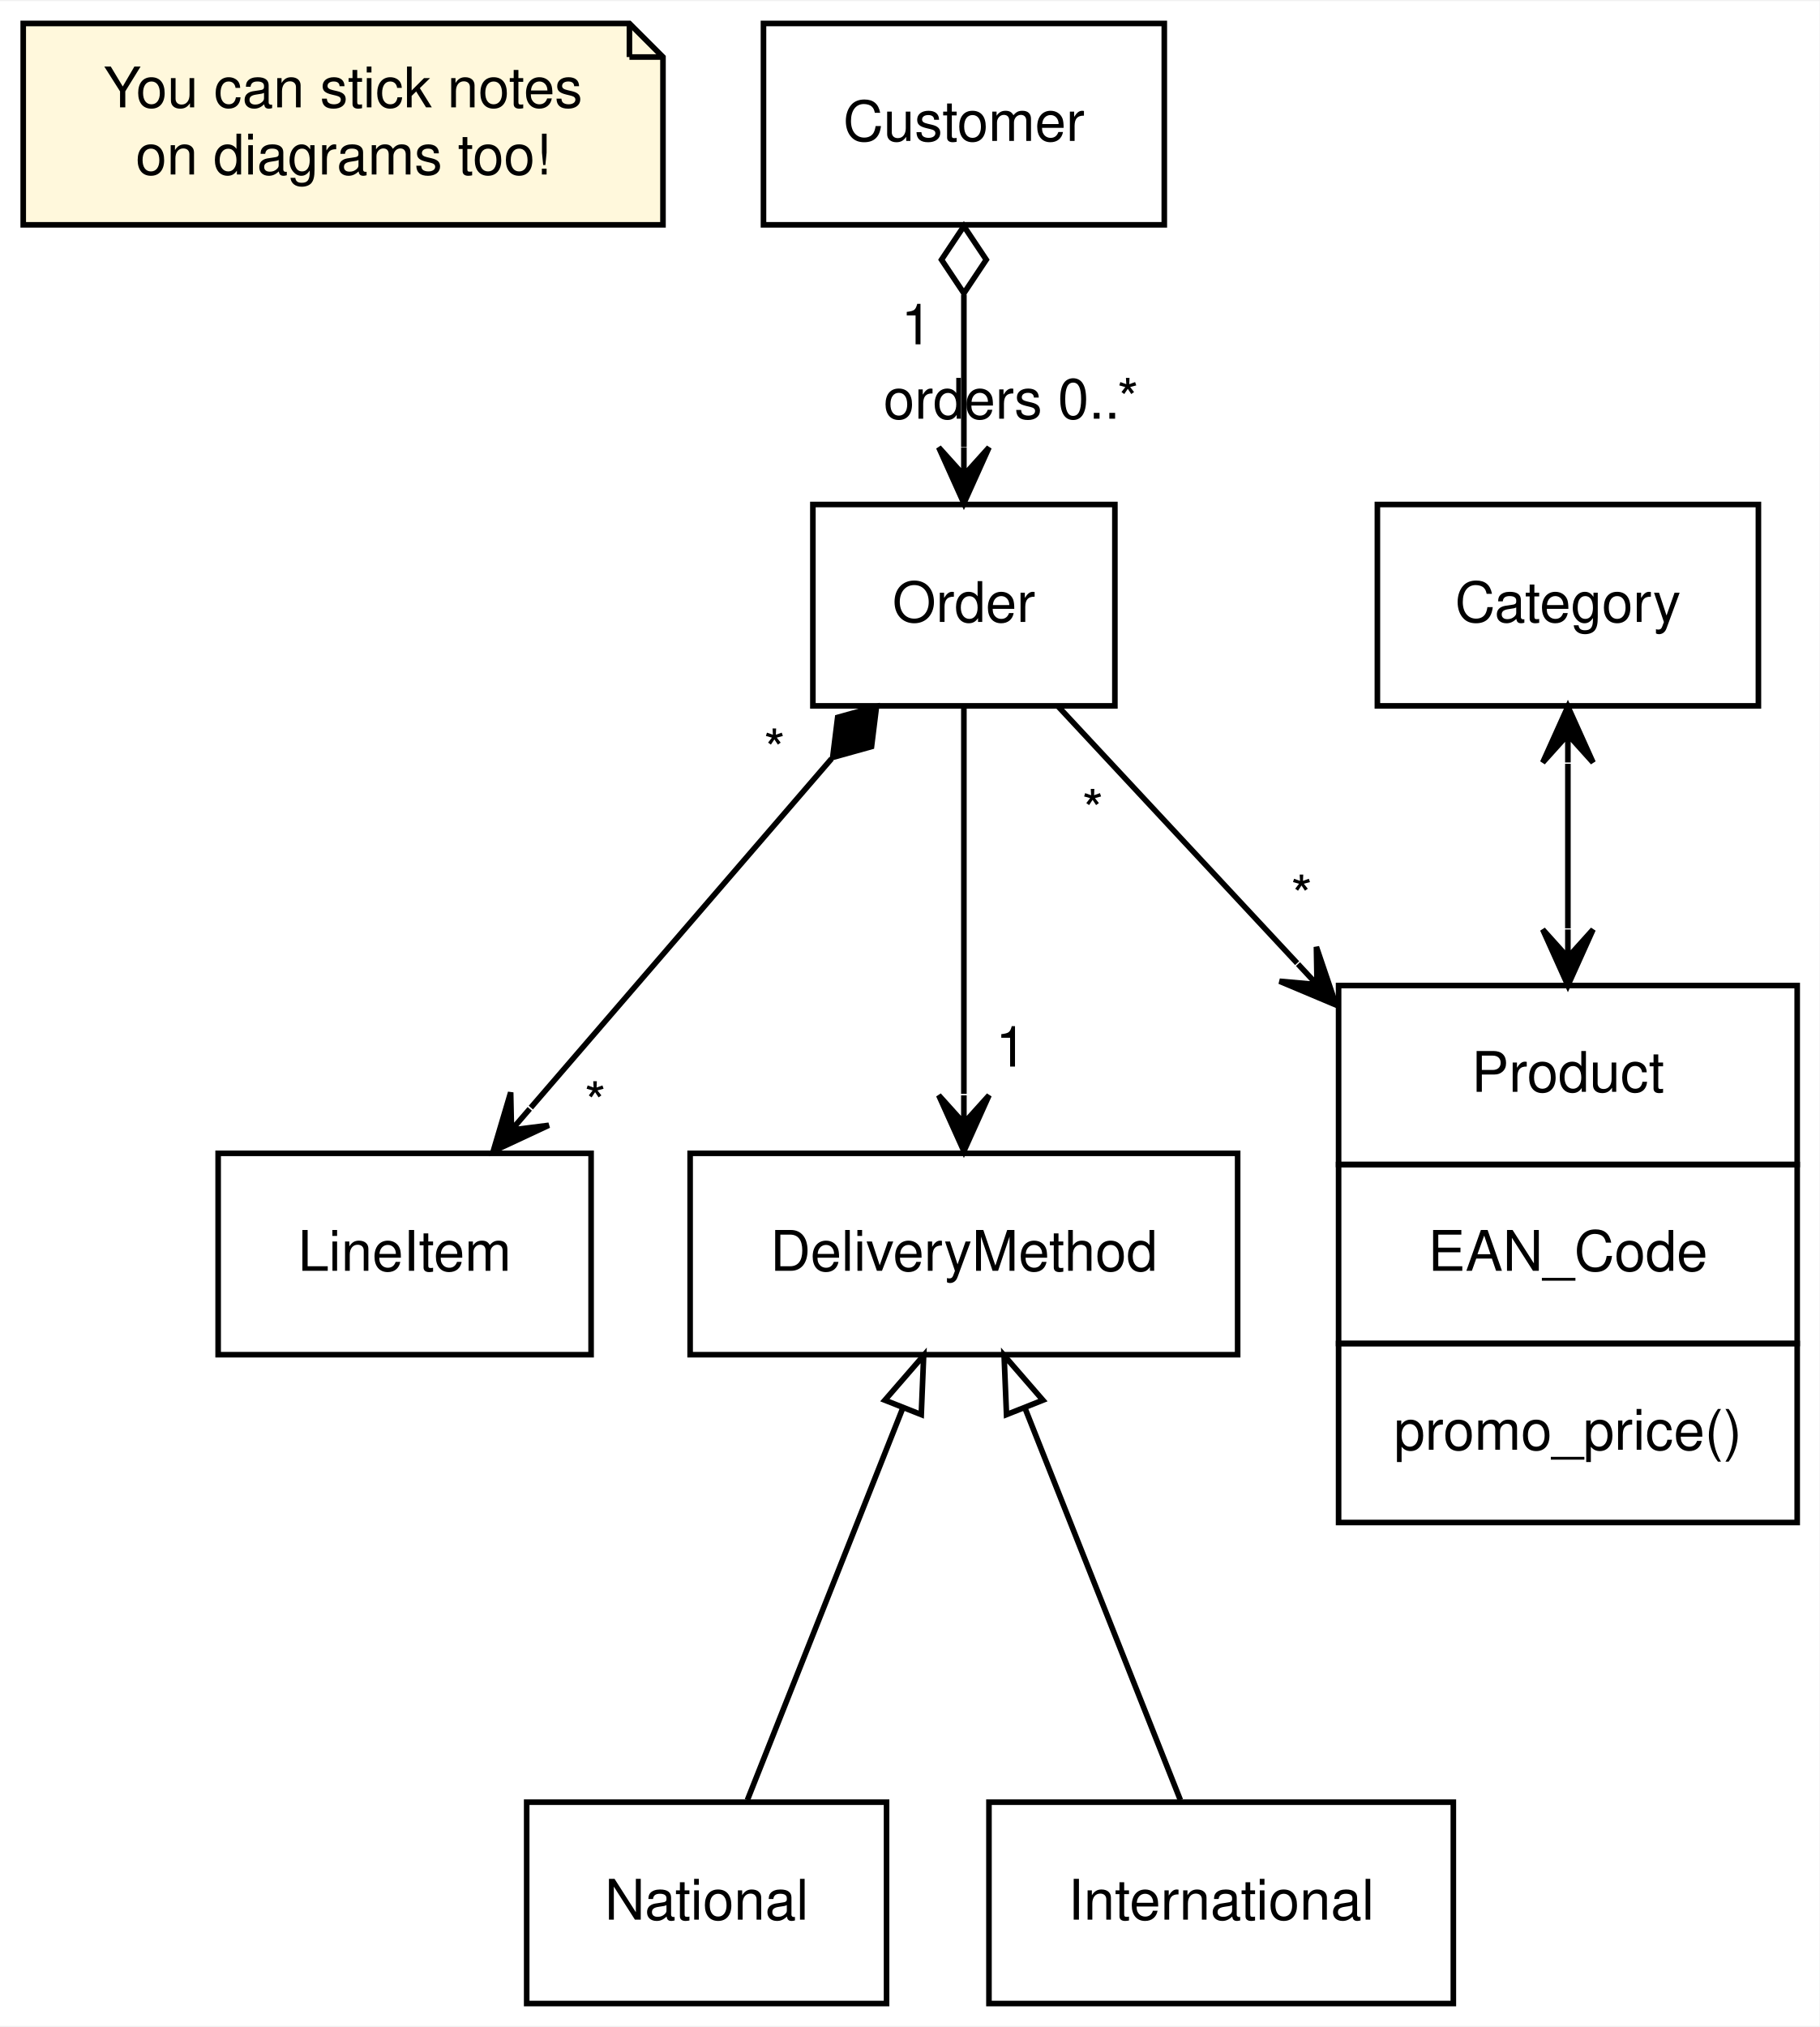
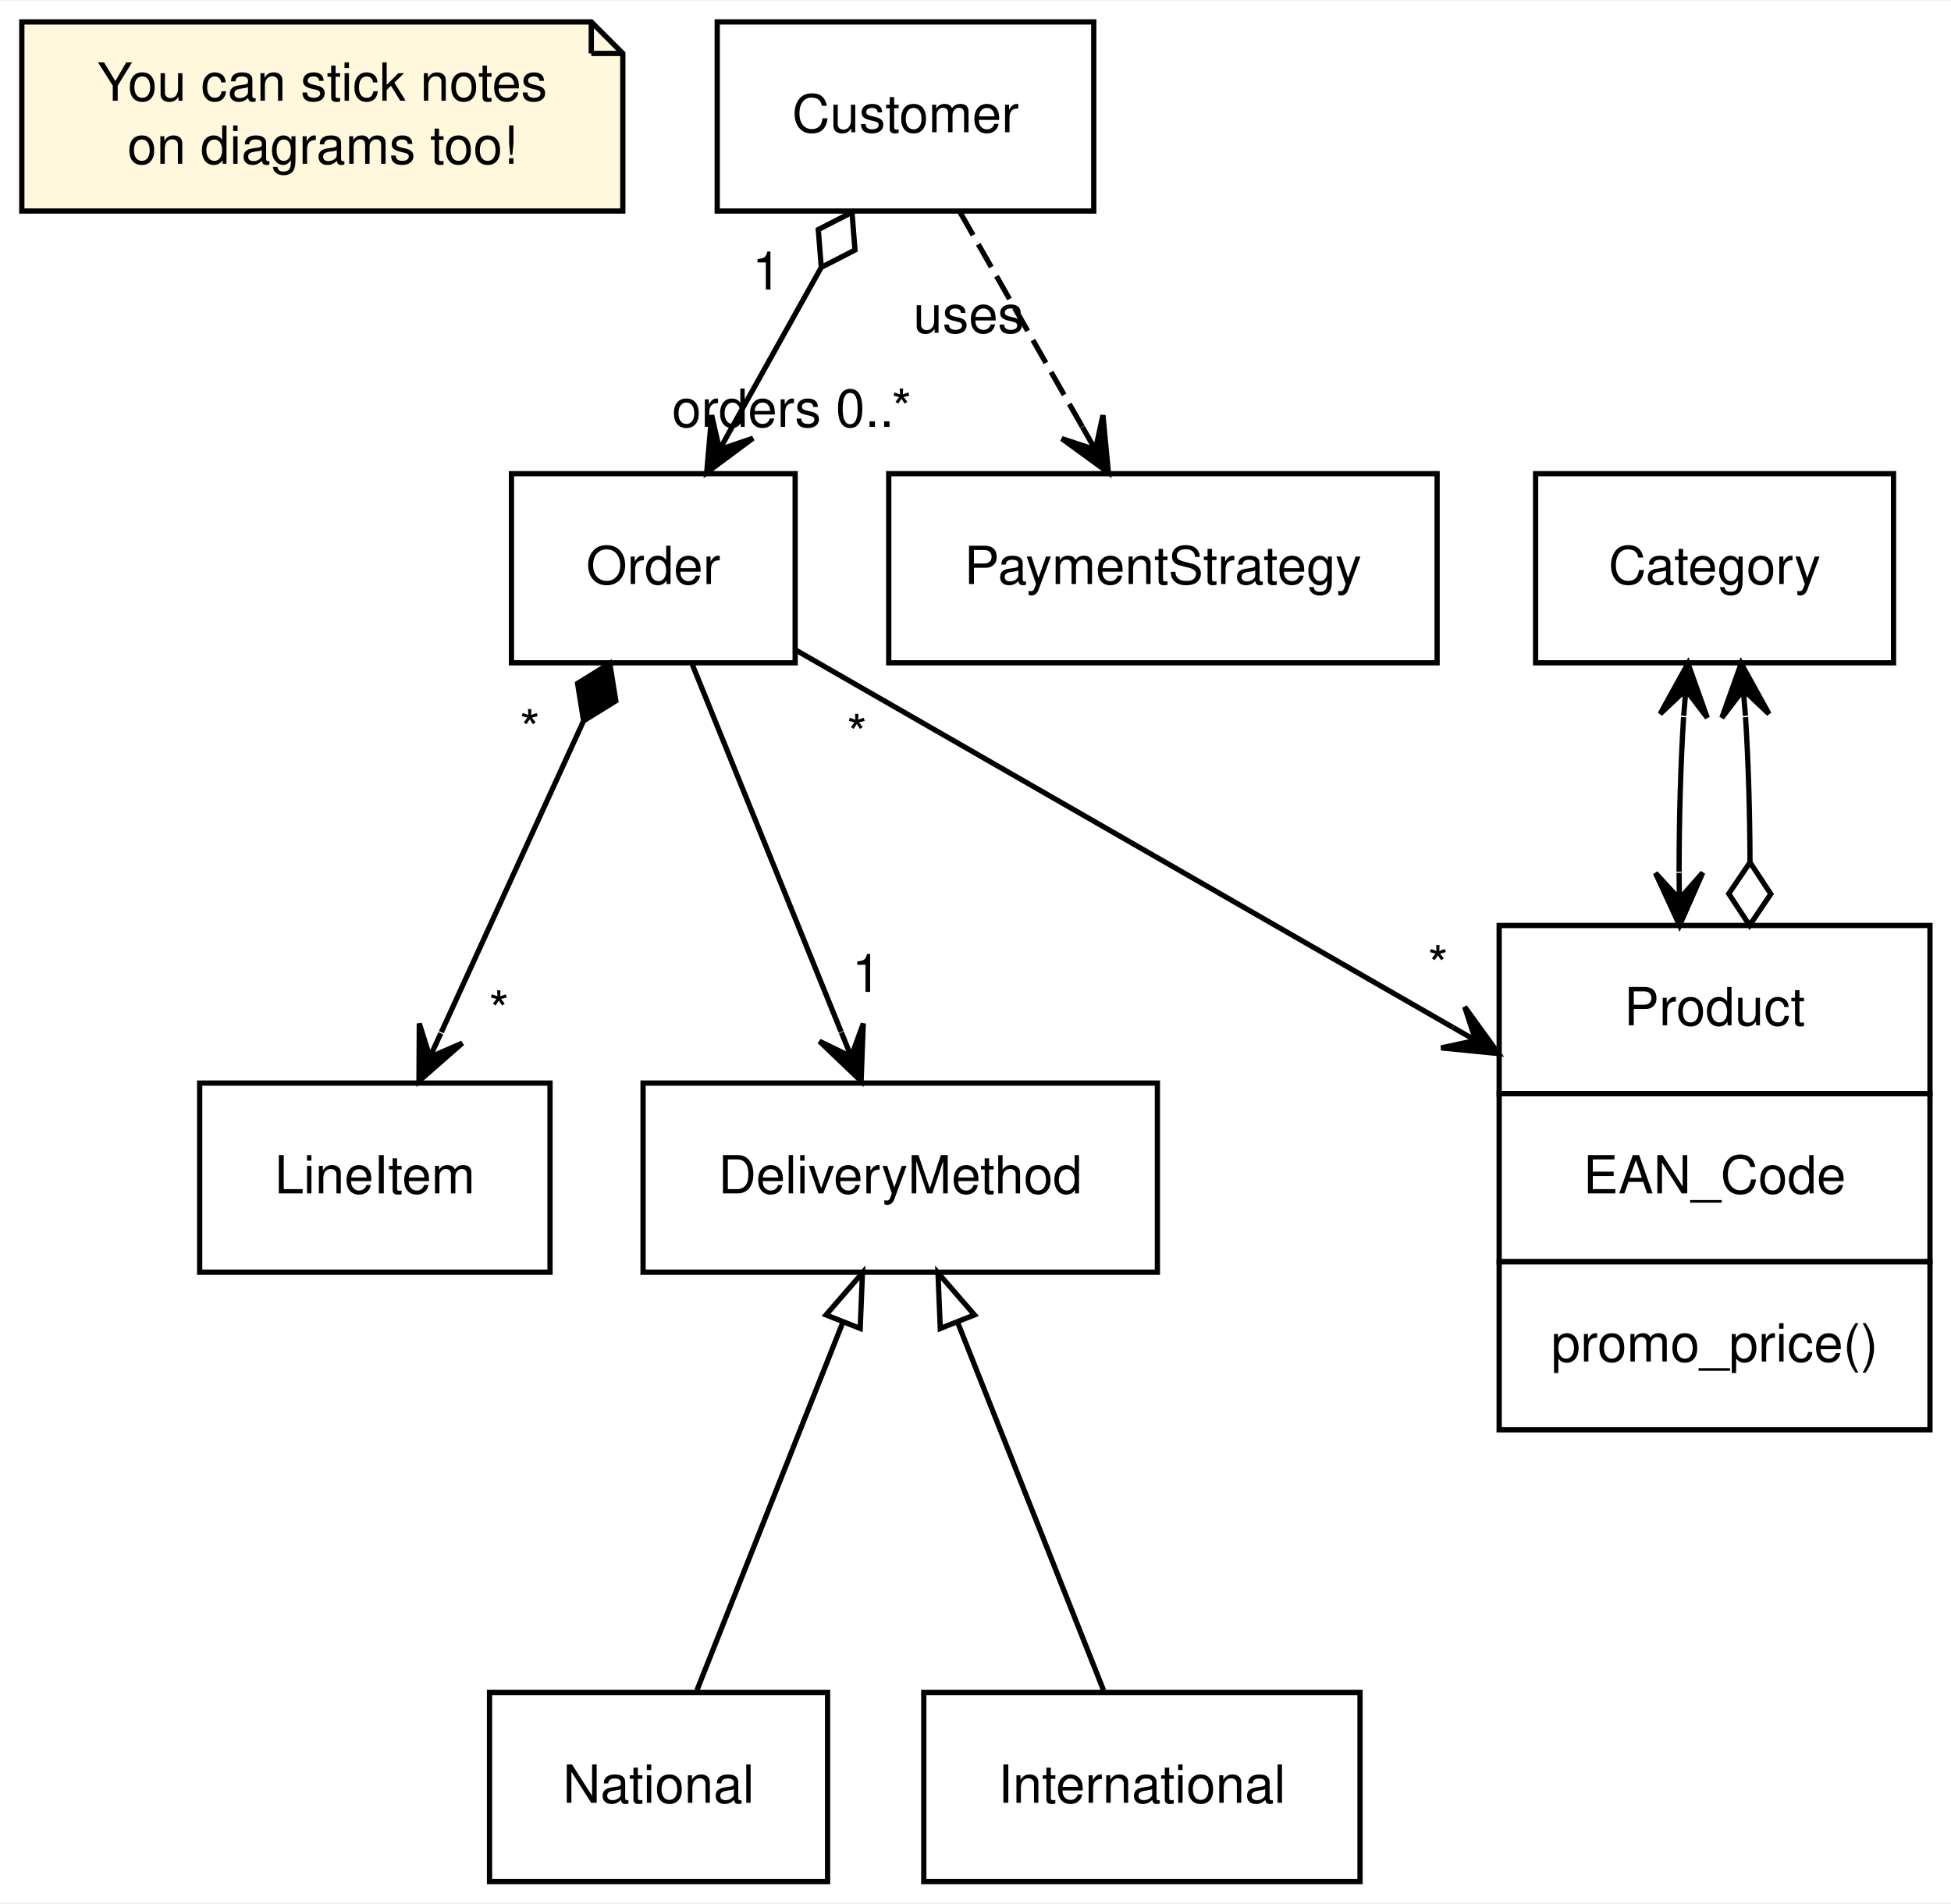
- <svg xmlns="http://www.w3.org/2000/svg" width="325pt" height="362pt" viewBox="0.00 0.00 325.35 362.00">
+ <svg xmlns="http://www.w3.org/2000/svg" width="371pt" height="362pt" viewBox="0.00 0.00 371.35 362.00">
  <g id="graph0" class="graph" transform="scale(1 1) rotate(0) translate(4 358)">
-     <polygon fill="#ffffff" stroke="transparent" points="-4,4 -4,-358 321.348,-358 321.348,4 -4,4" />
+     <polygon fill="#ffffff" stroke="transparent" points="-4,4 -4,-358 367.348,-358 367.348,4 -4,4" />
    <g id="node1" class="node">
      <polygon fill="#fff8dc" stroke="#000000" points="108.544,-354 .152,-354 .152,-318 114.544,-318 114.544,-348 108.544,-354" />
      <polyline fill="none" stroke="#000000" points="108.544,-354 108.544,-348 " />
      <polyline fill="none" stroke="#000000" points="114.544,-348 108.544,-348 " />
      <text text-anchor="middle" x="57.348" y="-339" font-family="Helvetica,sans-Serif" font-size="10.00" fill="#000000">You can stick notes</text>
      <text text-anchor="middle" x="57.348" y="-327" font-family="Helvetica,sans-Serif" font-size="10.00" fill="#000000">on diagrams too!</text>
    </g>
    <g id="node2" class="node">
      <polygon fill="none" stroke="#000000" points="204.182,-354 132.514,-354 132.514,-318 204.182,-318 204.182,-354" />
      <text text-anchor="middle" x="168.348" y="-333" font-family="Helvetica,sans-Serif" font-size="10.00" fill="#000000">Customer</text>
    </g>
    <g id="node3" class="node">
-       <polygon fill="none" stroke="#000000" points="195.348,-268 141.348,-268 141.348,-232 195.348,-232 195.348,-268" />
-       <text text-anchor="middle" x="168.348" y="-247" font-family="Helvetica,sans-Serif" font-size="10.00" fill="#000000">Order</text>
+       <polygon fill="none" stroke="#000000" points="147.348,-268 93.348,-268 93.348,-232 147.348,-232 147.348,-268" />
+       <text text-anchor="middle" x="120.348" y="-247" font-family="Helvetica,sans-Serif" font-size="10.00" fill="#000000">Order</text>
    </g>
    <g id="edge1" class="edge">
-       <path fill="none" stroke="#000000" d="M168.348,-305.521C168.348,-296.654 168.348,-287.01 168.348,-278.285" />
-       <polygon fill="none" stroke="#000000" points="168.348,-305.762 172.348,-311.762 168.348,-317.762 164.348,-311.762 168.348,-305.762" />
-       <polygon fill="#000000" stroke="#000000" points="168.348,-268.212 172.848,-278.212 168.348,-273.212 168.348,-278.212 168.348,-278.212 168.348,-278.212 168.348,-273.212 163.848,-278.212 168.348,-268.212 168.348,-268.212" />
-       <text text-anchor="middle" x="176.8" y="-283.338" font-family="Helvetica,sans-Serif" font-size="10.00" fill="#000000">orders 0..*</text>
-       <text text-anchor="middle" x="159.896" y="-296.635" font-family="Helvetica,sans-Serif" font-size="10.00" fill="#000000">1</text>
+       <path fill="none" stroke="#000000" d="M152.211,-307.087C146.831,-297.448 140.858,-286.747 135.551,-277.239" />
+       <polygon fill="none" stroke="#000000" points="152.32,-307.283 158.737,-310.573 158.168,-317.762 151.751,-314.472 152.32,-307.283" />
+       <polygon fill="#000000" stroke="#000000" points="130.513,-268.212 139.316,-274.751 132.95,-272.578 135.387,-276.944 135.387,-276.944 135.387,-276.944 132.95,-272.578 131.457,-279.137 130.513,-268.212 130.513,-268.212" />
+       <text text-anchor="middle" x="146.728" y="-276.92" font-family="Helvetica,sans-Serif" font-size="10.00" fill="#000000">orders 0..*</text>
+       <text text-anchor="middle" x="141.954" y="-303.053" font-family="Helvetica,sans-Serif" font-size="10.00" fill="#000000">1</text>
+     </g>
+     <g id="node8" class="node">
+       <polygon fill="none" stroke="#000000" points="269.536,-268 165.161,-268 165.161,-232 269.536,-232 269.536,-268" />
+       <text text-anchor="middle" x="217.348" y="-247" font-family="Helvetica,sans-Serif" font-size="10.00" fill="#000000">PaymentStrategy</text>
+     </g>
+     <g id="edge7" class="edge">
+       <path fill="none" stroke="#000000" stroke-dasharray="5,2" d="M178.74,-317.762C185.496,-305.904 194.424,-290.235 201.992,-276.951" />
+       <polygon fill="#000000" stroke="#000000" points="206.971,-268.212 205.931,-279.128 204.496,-272.556 202.021,-276.901 202.021,-276.901 202.021,-276.901 204.496,-272.556 198.111,-274.673 206.971,-268.212 206.971,-268.212" />
+       <text text-anchor="middle" x="180.369" y="-294.828" font-family="Helvetica,sans-Serif" font-size="10.00" fill="#000000">uses</text>
    </g>
    <g id="node4" class="node">
-       <polygon fill="none" stroke="#000000" points="101.691,-152 35.005,-152 35.005,-116 101.691,-116 101.691,-152" />
-       <text text-anchor="middle" x="68.348" y="-131" font-family="Helvetica,sans-Serif" font-size="10.00" fill="#000000">LineItem</text>
+       <polygon fill="none" stroke="#000000" points="100.691,-152 34.005,-152 34.005,-116 100.691,-116 100.691,-152" />
+       <text text-anchor="middle" x="67.348" y="-131" font-family="Helvetica,sans-Serif" font-size="10.00" fill="#000000">LineItem</text>
    </g>
    <g id="edge2" class="edge">
-       <path fill="none" stroke="#000000" d="M144.683,-222.549C128.415,-203.678 106.943,-178.77 90.916,-160.179" />
-       <polygon fill="#000000" stroke="#000000" points="144.888,-222.786 151.835,-224.719 152.723,-231.875 145.776,-229.942 144.888,-222.786" />
-       <polygon fill="#000000" stroke="#000000" points="84.193,-152.381 94.131,-157.016 87.458,-156.168 90.723,-159.955 90.723,-159.955 90.723,-159.955 87.458,-156.168 87.314,-162.893 84.193,-152.381 84.193,-152.381" />
-       <text text-anchor="middle" x="102.43" y="-157.591" font-family="Helvetica,sans-Serif" font-size="10.00" fill="#000000">*</text>
-       <text text-anchor="middle" x="134.486" y="-220.665" font-family="Helvetica,sans-Serif" font-size="10.00" fill="#000000">*</text>
+       <path fill="none" stroke="#000000" d="M106.995,-220.775C98.713,-202.649 88.137,-179.501 79.991,-161.672" />
+       <polygon fill="#000000" stroke="#000000" points="107.08,-220.96 113.212,-224.755 112.067,-231.875 105.935,-228.08 107.08,-220.96" />
+       <polygon fill="#000000" stroke="#000000" points="75.746,-152.381 83.995,-159.606 77.824,-156.928 79.902,-161.476 79.902,-161.476 79.902,-161.476 77.824,-156.928 75.809,-163.346 75.746,-152.381 75.746,-152.381" />
+       <text text-anchor="middle" x="90.967" y="-162.355" font-family="Helvetica,sans-Serif" font-size="10.00" fill="#000000">*</text>
+       <text text-anchor="middle" x="96.846" y="-215.901" font-family="Helvetica,sans-Serif" font-size="10.00" fill="#000000">*</text>
    </g>
    <g id="node5" class="node">
-       <polygon fill="none" stroke="#000000" points="217.297,-152 119.399,-152 119.399,-116 217.297,-116 217.297,-152" />
-       <text text-anchor="middle" x="168.348" y="-131" font-family="Helvetica,sans-Serif" font-size="10.00" fill="#000000">DeliveryMethod</text>
+       <polygon fill="none" stroke="#000000" points="216.297,-152 118.399,-152 118.399,-116 216.297,-116 216.297,-152" />
+       <text text-anchor="middle" x="167.348" y="-131" font-family="Helvetica,sans-Serif" font-size="10.00" fill="#000000">DeliveryMethod</text>
    </g>
    <g id="edge3" class="edge">
-       <path fill="none" stroke="#000000" d="M168.348,-231.875C168.348,-213.341 168.348,-184.279 168.348,-162.631" />
-       <polygon fill="#000000" stroke="#000000" points="168.348,-152.381 172.848,-162.381 168.348,-157.381 168.348,-162.381 168.348,-162.381 168.348,-162.381 168.348,-157.381 163.848,-162.381 168.348,-152.381 168.348,-152.381" />
-       <text text-anchor="middle" x="176.8" y="-167.507" font-family="Helvetica,sans-Serif" font-size="10.00" fill="#000000">1</text>
+       <path fill="none" stroke="#000000" d="M127.692,-231.875C135.304,-213.087 147.3,-183.481 156.106,-161.746" />
+       <polygon fill="#000000" stroke="#000000" points="159.901,-152.381 160.316,-163.339 158.023,-157.015 156.145,-161.649 156.145,-161.649 156.145,-161.649 158.023,-157.015 151.975,-159.959 159.901,-152.381 159.901,-152.381" />
+       <text text-anchor="middle" x="160.928" y="-169.354" font-family="Helvetica,sans-Serif" font-size="10.00" fill="#000000">1</text>
    </g>
    <g id="node6" class="node">
-       <polygon fill="none" stroke="#000000" points="235.348,-150 235.348,-182 317.348,-182 317.348,-150 235.348,-150" />
-       <text text-anchor="start" x="259.121" y="-163" font-family="Helvetica,sans-Serif" font-size="10.00" fill="#000000">Product</text>
-       <polygon fill="none" stroke="#000000" points="235.348,-118 235.348,-150 317.348,-150 317.348,-118 235.348,-118" />
-       <text text-anchor="start" x="251.342" y="-131" font-family="Helvetica,sans-Serif" font-size="10.00" fill="#000000">EAN_Code</text>
-       <polygon fill="none" stroke="#000000" points="235.348,-86 235.348,-118 317.348,-118 317.348,-86 235.348,-86" />
-       <text text-anchor="start" x="245.239" y="-99" font-family="Helvetica,sans-Serif" font-size="10.00" fill="#000000">promo_price()</text>
+       <polygon fill="none" stroke="#000000" points="281.348,-150 281.348,-182 363.348,-182 363.348,-150 281.348,-150" />
+       <text text-anchor="start" x="305.121" y="-163" font-family="Helvetica,sans-Serif" font-size="10.00" fill="#000000">Product</text>
+       <polygon fill="none" stroke="#000000" points="281.348,-118 281.348,-150 363.348,-150 363.348,-118 281.348,-118" />
+       <text text-anchor="start" x="297.342" y="-131" font-family="Helvetica,sans-Serif" font-size="10.00" fill="#000000">EAN_Code</text>
+       <polygon fill="none" stroke="#000000" points="281.348,-86 281.348,-118 363.348,-118 363.348,-86 281.348,-86" />
+       <text text-anchor="start" x="291.239" y="-99" font-family="Helvetica,sans-Serif" font-size="10.00" fill="#000000">promo_price()</text>
    </g>
    <g id="edge4" class="edge">
-       <path fill="none" stroke="#000000" d="M185.223,-231.875C196.747,-219.497 212.643,-202.423 227.935,-185.999" />
-       <polygon fill="#000000" stroke="#000000" points="234.901,-178.517 231.381,-188.902 231.494,-182.176 228.087,-185.836 228.087,-185.836 228.087,-185.836 231.494,-182.176 224.793,-182.769 234.901,-178.517 234.901,-178.517" />
-       <text text-anchor="middle" x="228.736" y="-194.543" font-family="Helvetica,sans-Serif" font-size="10.00" fill="#000000">*</text>
-       <text text-anchor="middle" x="191.388" y="-209.849" font-family="Helvetica,sans-Serif" font-size="10.00" fill="#000000">*</text>
+       <path fill="none" stroke="#000000" d="M147.591,-234.356C179.528,-216.015 233.101,-185.251 272.529,-162.609" />
+       <polygon fill="#000000" stroke="#000000" points="281.217,-157.62 274.786,-166.502 276.881,-160.11 272.545,-162.6 272.545,-162.6 272.545,-162.6 276.881,-160.11 270.305,-158.697 281.217,-157.62 281.217,-157.62" />
+       <text text-anchor="middle" x="269.708" y="-170.976" font-family="Helvetica,sans-Serif" font-size="10.00" fill="#000000">*</text>
+       <text text-anchor="middle" x="159.1" y="-214.999" font-family="Helvetica,sans-Serif" font-size="10.00" fill="#000000">*</text>
    </g>
-     <g id="node8" class="node">
-       <polygon fill="none" stroke="#000000" points="154.521,-36 90.175,-36 90.175,0 154.521,0 154.521,-36" />
-       <text text-anchor="middle" x="122.348" y="-15" font-family="Helvetica,sans-Serif" font-size="10.00" fill="#000000">National</text>
+     <g id="node9" class="node">
+       <polygon fill="none" stroke="#000000" points="153.521,-36 89.175,-36 89.175,0 153.521,0 153.521,-36" />
+       <text text-anchor="middle" x="121.348" y="-15" font-family="Helvetica,sans-Serif" font-size="10.00" fill="#000000">National</text>
+     </g>
+     <g id="edge8" class="edge">
+       <path fill="none" stroke="#000000" d="M156.462,-106.549C147.871,-84.885 136.126,-55.266 128.637,-36.38" />
+       <polygon fill="none" stroke="#000000" points="153.221,-107.869 160.161,-115.875 159.728,-105.289 153.221,-107.869" />
+     </g>
+     <g id="node10" class="node">
+       <polygon fill="none" stroke="#000000" points="254.865,-36 171.831,-36 171.831,0 254.865,0 254.865,-36" />
+       <text text-anchor="middle" x="213.348" y="-15" font-family="Helvetica,sans-Serif" font-size="10.00" fill="#000000">International</text>
+     </g>
+     <g id="edge9" class="edge">
+       <path fill="none" stroke="#000000" d="M178.234,-106.549C186.825,-84.885 198.57,-55.266 206.059,-36.38" />
+       <polygon fill="none" stroke="#000000" points="174.968,-105.289 174.536,-115.875 181.475,-107.869 174.968,-105.289" />
+     </g>
+     <g id="node7" class="node">
+       <polygon fill="none" stroke="#000000" points="356.412,-268 288.284,-268 288.284,-232 356.412,-232 356.412,-268" />
+       <text text-anchor="middle" x="322.348" y="-247" font-family="Helvetica,sans-Serif" font-size="10.00" fill="#000000">Category</text>
+     </g>
+     <g id="edge5" class="edge">
+       <path fill="none" stroke="#000000" d="M316.452,-221.649C315.887,-212.701 315.602,-202.465 315.598,-192.22" />
+       <polygon fill="#000000" stroke="#000000" points="317.286,-231.875 311.988,-222.273 316.88,-226.892 316.474,-221.908 316.474,-221.908 316.474,-221.908 316.88,-226.892 320.959,-221.543 317.286,-231.875 317.286,-231.875" />
+       <polygon fill="#000000" stroke="#000000" points="315.688,-182.019 320.099,-192.058 315.644,-187.019 315.6,-192.019 315.6,-192.019 315.6,-192.019 315.644,-187.019 311.1,-191.979 315.688,-182.019 315.688,-182.019" />
    </g>
    <g id="edge6" class="edge">
-       <path fill="none" stroke="#000000" d="M157.462,-106.549C148.871,-84.885 137.126,-55.266 129.637,-36.38" />
-       <polygon fill="none" stroke="#000000" points="154.221,-107.869 161.161,-115.875 160.728,-105.289 154.221,-107.869" />
-     </g>
-     <g id="node9" class="node">
-       <polygon fill="none" stroke="#000000" points="255.865,-36 172.831,-36 172.831,0 255.865,0 255.865,-36" />
-       <text text-anchor="middle" x="214.348" y="-15" font-family="Helvetica,sans-Serif" font-size="10.00" fill="#000000">International</text>
-     </g>
-     <g id="edge7" class="edge">
-       <path fill="none" stroke="#000000" d="M179.234,-106.549C187.825,-84.885 199.57,-55.266 207.059,-36.38" />
-       <polygon fill="none" stroke="#000000" points="175.968,-105.289 175.536,-115.875 182.475,-107.869 175.968,-105.289" />
-     </g>
-     <g id="node7" class="node">
-       <polygon fill="none" stroke="#000000" points="310.412,-268 242.284,-268 242.284,-232 310.412,-232 310.412,-268" />
-       <text text-anchor="middle" x="276.348" y="-247" font-family="Helvetica,sans-Serif" font-size="10.00" fill="#000000">Category</text>
-     </g>
-     <g id="edge5" class="edge">
-       <path fill="none" stroke="#000000" d="M276.348,-221.649C276.348,-212.701 276.348,-202.465 276.348,-192.22" />
-       <polygon fill="#000000" stroke="#000000" points="276.348,-231.875 271.848,-221.875 276.348,-226.875 276.348,-221.875 276.348,-221.875 276.348,-221.875 276.348,-226.875 280.848,-221.875 276.348,-231.875 276.348,-231.875" />
-       <polygon fill="#000000" stroke="#000000" points="276.348,-182.019 280.848,-192.019 276.348,-187.019 276.348,-192.019 276.348,-192.019 276.348,-192.019 276.348,-187.019 271.848,-192.019 276.348,-182.019 276.348,-182.019" />
+       <path fill="none" stroke="#000000" d="M328.243,-221.649C328.774,-213.26 329.057,-203.739 329.094,-194.14" />
+       <polygon fill="#000000" stroke="#000000" points="327.411,-231.875 323.737,-221.543 327.817,-226.892 328.222,-221.908 328.222,-221.908 328.222,-221.908 327.817,-226.892 332.708,-222.273 327.411,-231.875 327.411,-231.875" />
+       <polygon fill="none" stroke="#000000" points="329.093,-194.019 325.051,-188.047 329.008,-182.019 333.051,-187.991 329.093,-194.019" />
    </g>
  </g>
</svg>
